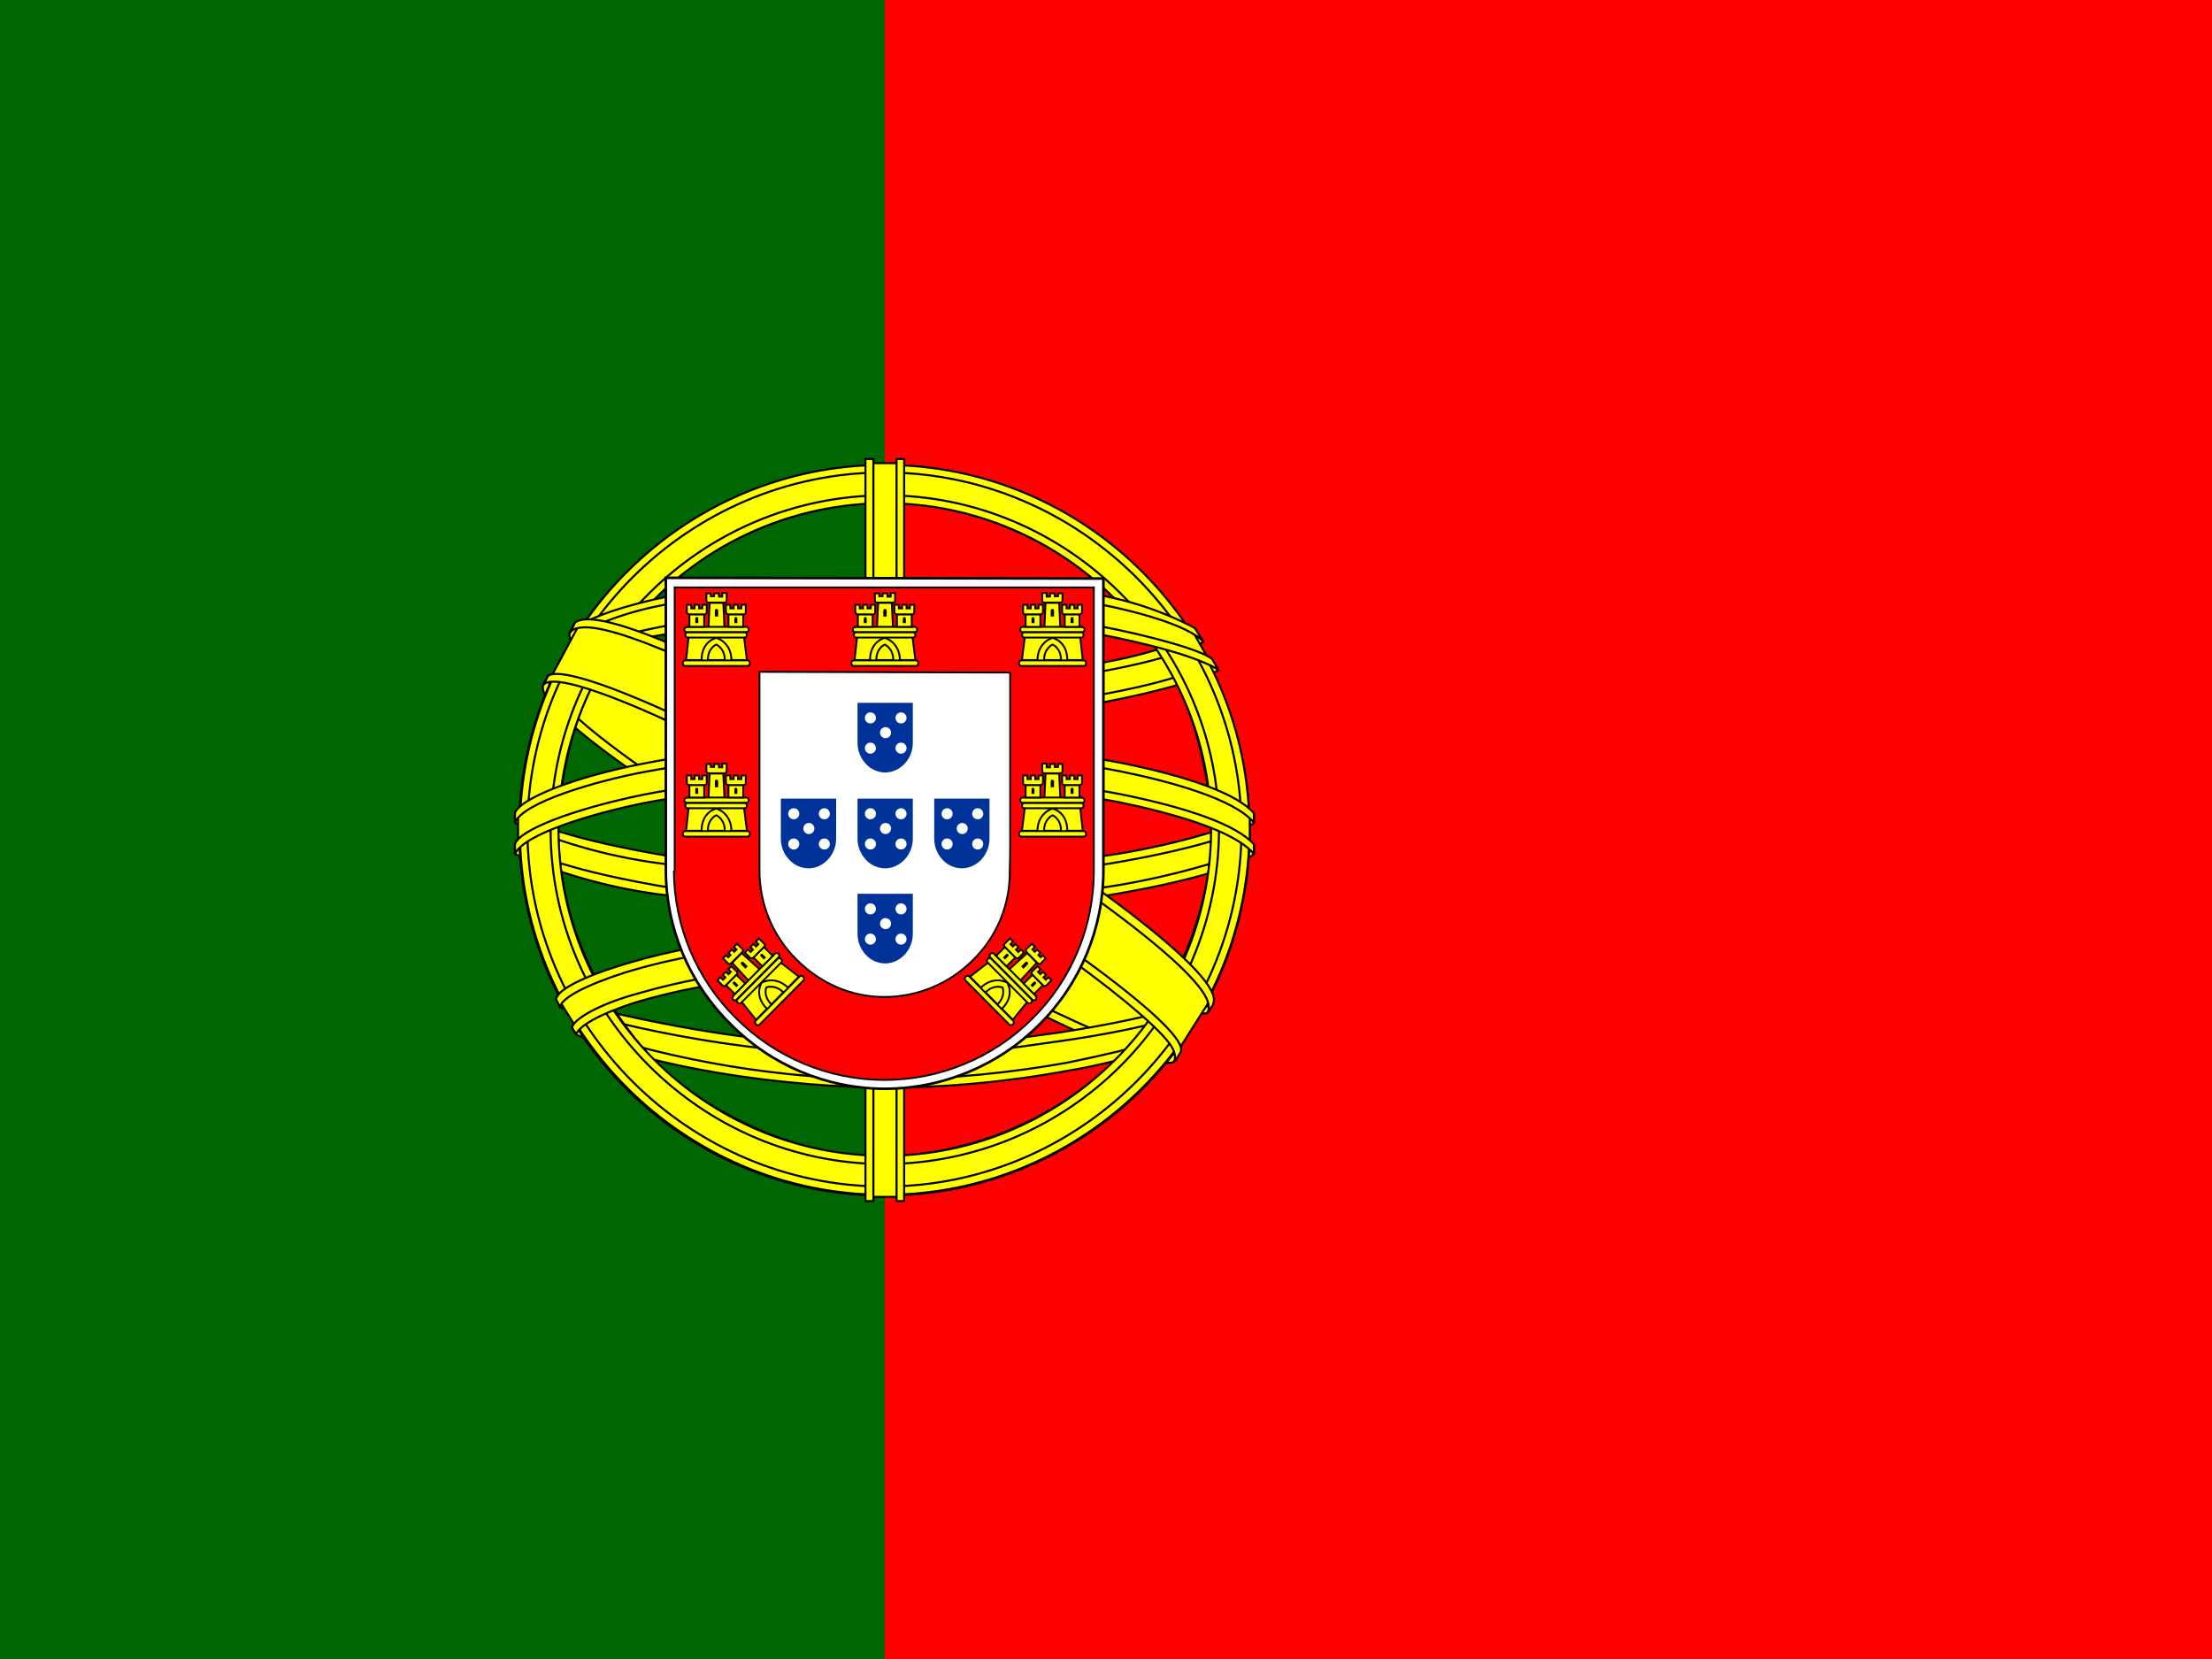
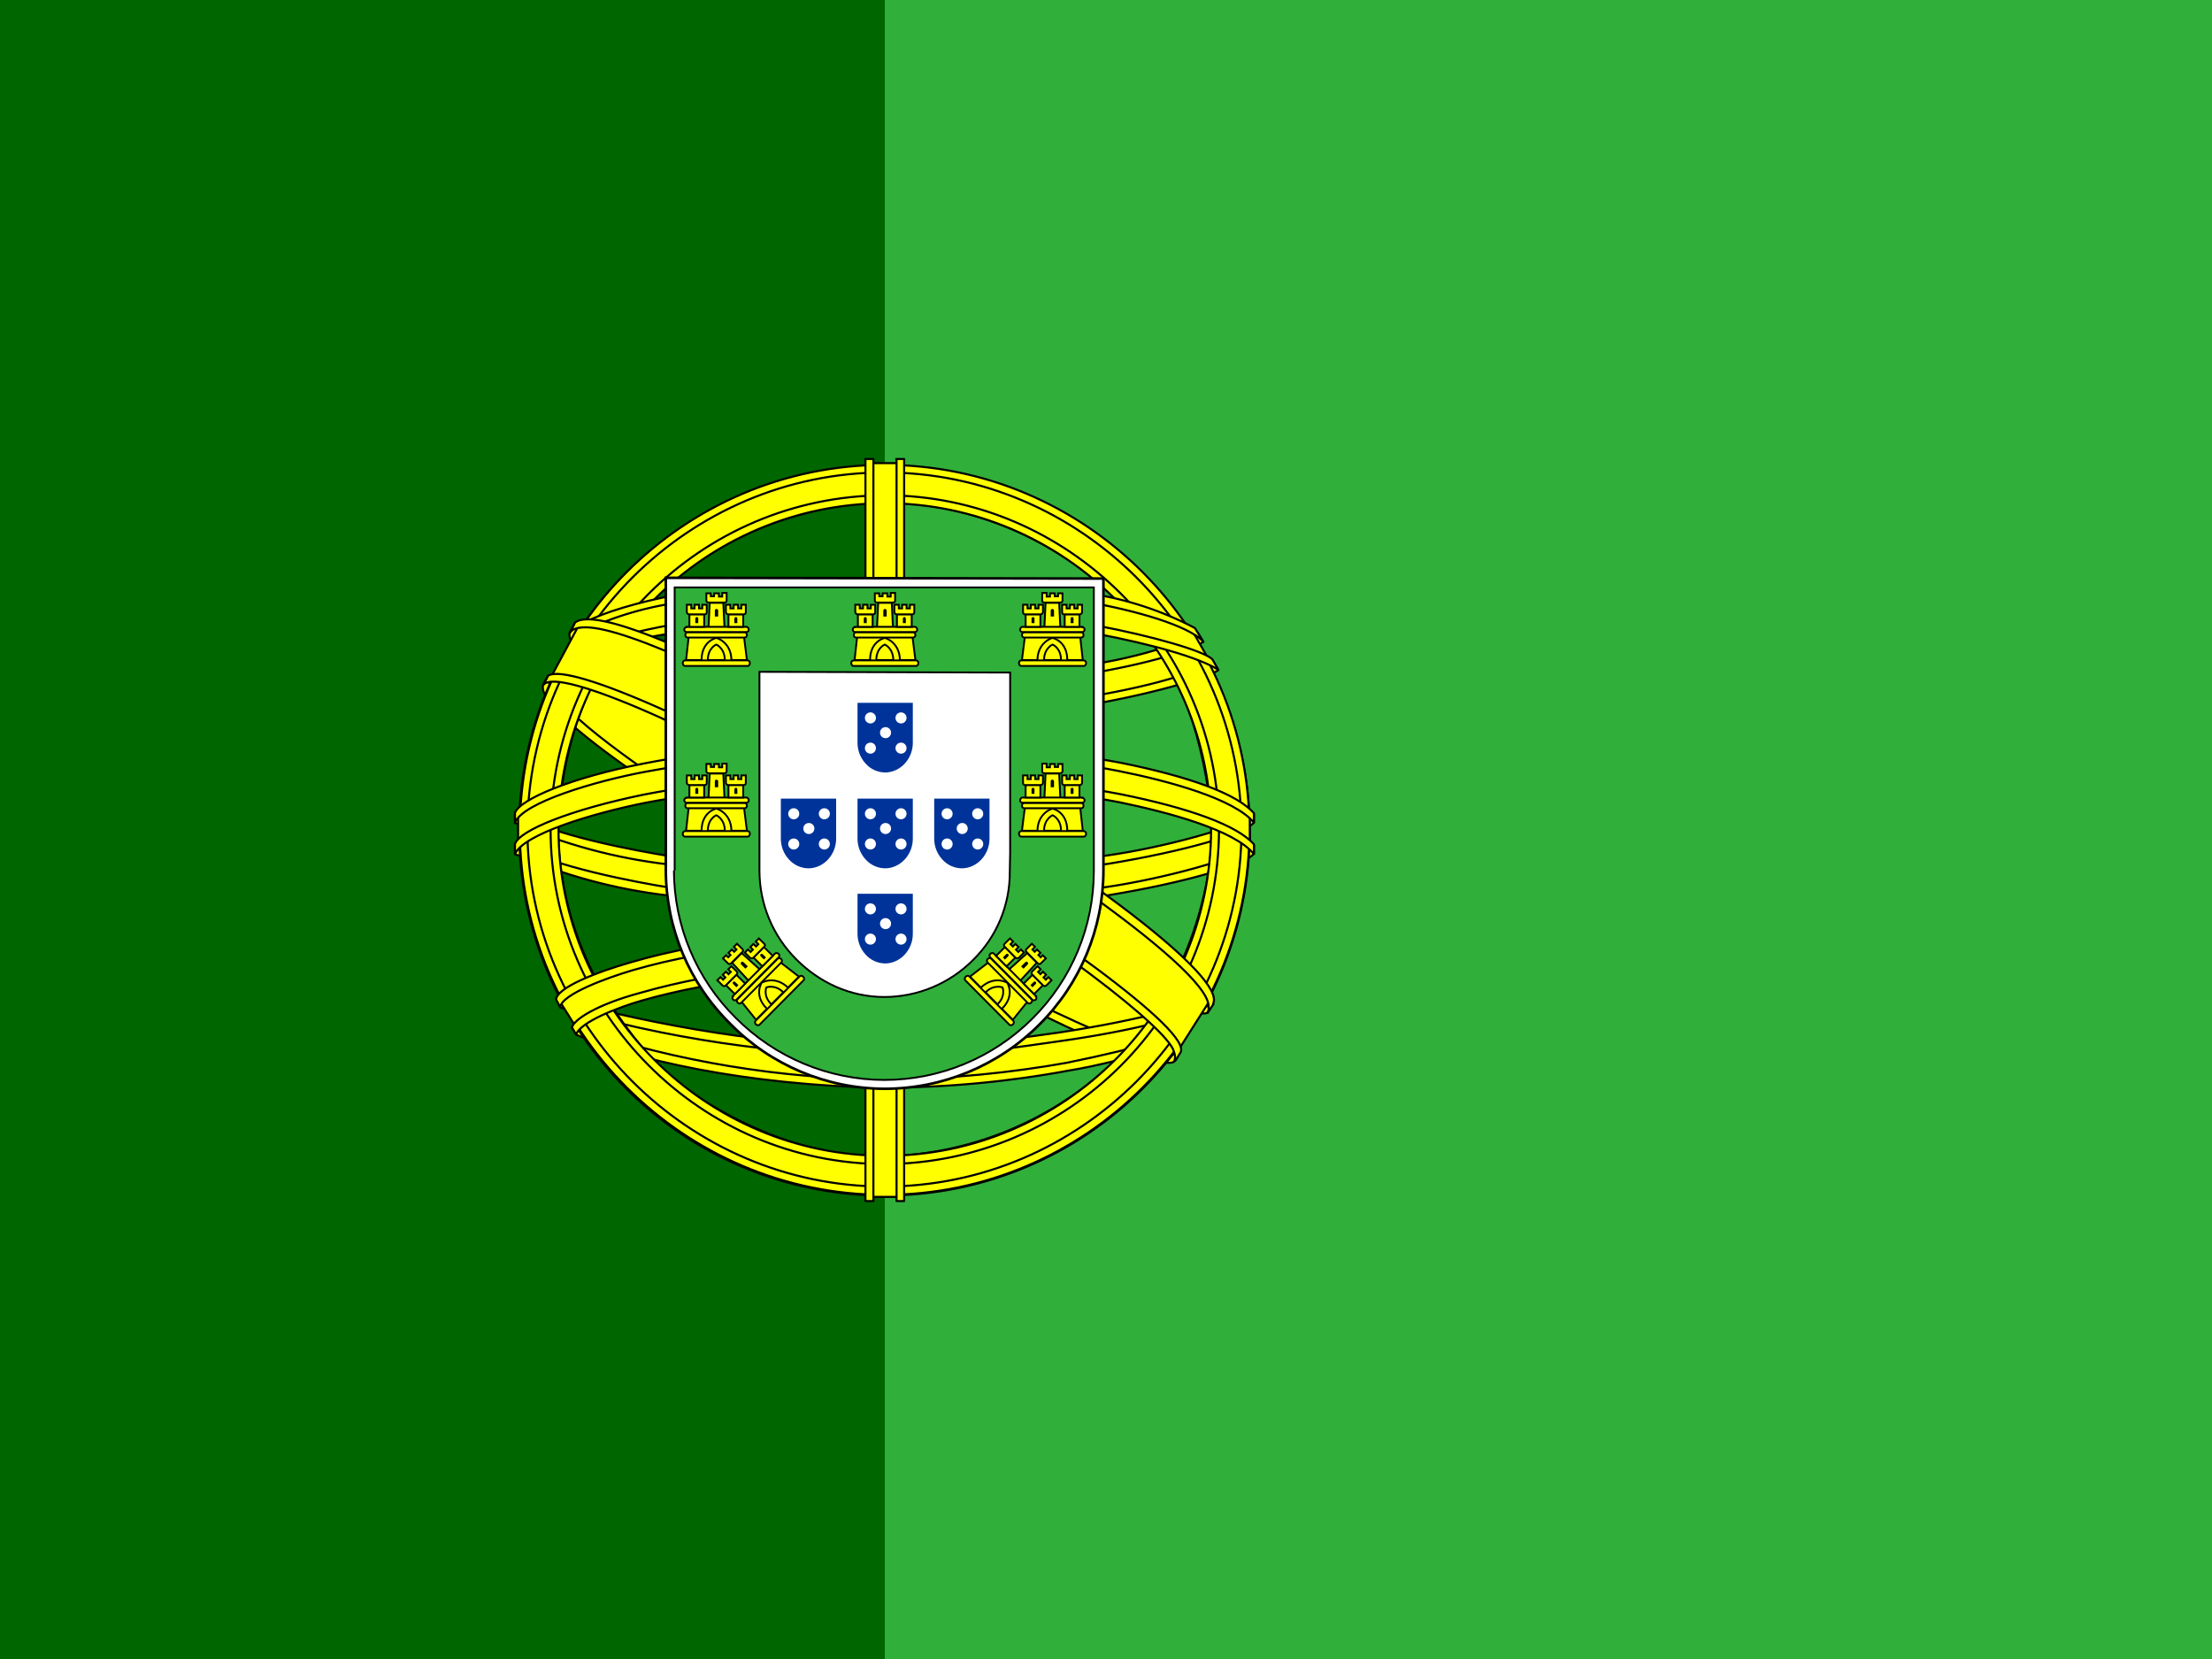
<svg xmlns="http://www.w3.org/2000/svg" xmlns:xlink="http://www.w3.org/1999/xlink" id="flag-icon-css-pt" width="640" height="480">
-   <path fill="red" d="M256 0h384v480H256z" />
+   <path fill="#30AF3B" d="M256 0h384v480H256z" />
  <path fill="#060" d="M0 0h256v480H0z" />
  <g fill="#ff0" fill-rule="evenodd" stroke="#000" stroke-linecap="round" stroke-linejoin="round" stroke-width=".6">
    <path d="M339.5 306.2c-32.3-1-180-93.2-181-108l8.1-13.5c14.7 21.3 165.7 111 180.6 107.8l-7.7 13.7" />
    <path d="M164.9 182.8c-2.9 7.8 38.6 33.4 88.4 63.8 49.9 30.3 92.9 49 96 46.4l1.5-2.8c-.6 1-2 1.3-4.3.6-13.5-3.9-48.6-20-92.1-46.4-43.6-26.4-81.4-50.7-87.3-61a6.3 6.3 0 0 1-.6-3.1h-.2l-1.2 2.2-.2.3zm175.3 123.8c-.5 1-1.6 1-3.5.8-12-1.3-48.6-19.1-91.9-45-50.4-30.2-92-57.6-87.4-64.8l1.2-2.2.2.1c-4 12.2 82.1 61.4 87.2 64.6 49.8 30.8 91.8 48.9 95.5 44.2l-1.3 2.3z" />
    <path d="M256.2 207.2c32.2-.3 72-4.4 95-13.6l-5-8c-13.5 7.5-53.5 12.5-90.3 13.2-43.4-.4-74.1-4.5-89.5-14.8l-4.6 8.6c28.2 12 57.2 14.5 94.4 14.6" />
    <path d="M352.5 193.8c-.8 1.3-15.8 6.4-37.8 10.2-14.9 2.3-34.3 4.3-58.6 4.3a416.1 416.1 0 0 1-56.2-3.6c-23.1-3.6-35-8.6-39.5-10.4l1.1-2.2c12.7 5 24.7 8 38.7 10.2A411.5 411.5 0 0 0 256 206a391.8 391.8 0 0 0 58.3-4.3c22.5-3.7 34.8-8.4 36.6-10.5l1.6 2.7zm-4.4-8.1c-2.4 2-14.6 6.3-36 9.7a388.2 388.2 0 0 1-55.8 4c-22 0-40.1-1.6-53.8-3.6-21.8-2.8-33.4-8-37.6-9.4l1.3-2.2c3.3 1.7 14.4 6.2 36.5 9.3a385 385 0 0 0 53.6 3.4 384 384 0 0 0 55.4-4c21.5-3 33.1-8.4 34.9-9.8l1.5 2.6zM150.3 246c19.8 10.7 63.9 16 105.6 16.4 38 .1 87.4-5.8 105.9-15.6l-.5-10.7c-5.8 9-58.8 17.7-105.8 17.4-47-.4-90.7-7.6-105.3-17v9.5" />
    <path d="M362.8 244.5v2.5c-2.8 3.4-20.2 8.4-42 12a434 434 0 0 1-65.4 4.4c-25.7 0-46.2-1.8-62-4.3a155 155 0 0 1-44.4-12v-2.9c9.7 6.4 35.9 11.2 44.7 12.6 15.8 2.4 36.1 4.2 61.7 4.2 26.9 0 48.4-1.9 65-4.4 15.7-2.3 38-8.2 42.4-12.1zm0-9v2.5c-2.8 3.3-20.2 8.3-42 11.9a434 434 0 0 1-65.4 4.5c-25.7 0-46.1-1.9-62-4.3a155 155 0 0 1-44.4-12v-3c9.7 6.5 36 11.2 44.7 12.6a408 408 0 0 0 61.7 4.3c26.9 0 48.5-2 65-4.5 15.7-2.2 38-8.1 42.4-12zm-107 68.8c-45.6-.2-84.7-12.4-93-14.4l6 9.4a249.8 249.8 0 0 0 87.4 14.3c34.7-1 65-3.7 86.3-14.1l6.2-9.8c-14.5 6.9-64 14.6-93 14.6" />
    <path d="M344.9 297.3a143 143 0 0 1-2.8 4c-10 3.6-26 7.4-32.6 8.4a295.5 295.5 0 0 1-53.7 5c-40.4-.6-73.5-8.5-89-15.3l-1.3-2.1.2-.4 2.1.9a286.5 286.5 0 0 0 88.2 14.5c18.8 0 37.5-2.1 52.6-4.8 23.2-4.7 32.6-8.2 35.5-9.8l.7-.4zm5.3-8.8a287.2 287.2 0 0 1-2 3.5c-5.4 2-20 6.2-41.3 9.2-14 1.9-22.7 3.8-50.6 4.3a347.4 347.4 0 0 1-94.2-14L161 289c30.3 8 61.3 13.5 95.4 14 25.5-.5 36.4-2.4 50.3-4.3 24.8-3.8 37.3-8 41-9.1a2.9 2.9 0 0 0 0-.2l2.6-1z" />
    <path d="M350.8 237.6c.1 30-15.3 57-27.6 68.8a99.3 99.3 0 0 1-67.8 28.2c-30.3.5-58.8-19.2-66.5-27.9-15-17-27.1-38.4-27.5-67.4 1.8-32.8 14.7-55.6 33.3-71.3a99.6 99.6 0 0 1 64.2-22.7 98.2 98.2 0 0 1 71 35.6c12.5 15.2 18 31.7 20.9 56.7zM255.6 135a106 106 0 0 1 106 105.2 105.6 105.6 0 1 1-211.4 0c-.1-58 47.3-105.2 105.4-105.2" />
    <path d="M255.9 134.5c58.2 0 105.6 47.4 105.6 105.6S314.1 345.7 256 345.7s-105.6-47.4-105.6-105.6c0-58.2 47.4-105.6 105.6-105.6zM152.6 240c0 56.8 46.7 103.3 103.3 103.3 56.6 0 103.3-46.5 103.3-103.3s-46.7-103.3-103.3-103.3-103.3 46.5-103.3 103.3z" />
    <path d="M256 143.3c53 0 96.7 43.5 96.7 96.7a97.1 97.1 0 0 1-96.7 96.8c-53 0-96.7-43.6-96.7-96.8a97.1 97.1 0 0 1 96.7-96.7zM161.6 240c0 52 42.6 94.4 94.4 94.4s94.4-42.5 94.4-94.4c0-52-42.6-94.4-94.4-94.4a94.8 94.8 0 0 0-94.4 94.4z" />
    <path d="M260.3 134h-9.1v212.3h9z" />
    <path d="M259.3 132.8h2.3v214.7h-2.2V132.8zm-9 0h2.4v214.7h-2.3V132.8z" />
    <path d="M361.6 244.2v-7.8l-6.4-6-36.3-9.6-52.2-5.3-63 3.2-44.8 10.6-9 6.7v7.9l22.9-10.3 54.4-8.5h52.3l38.4 4.2 26.6 6.4z" />
    <path d="M256 223.8c24.9 0 49 2.3 68.3 6 19.8 4 33.7 9 38.5 14.5v2.8c-5.8-7-24.5-12-39-15-19-3.6-43-6-67.9-6-26.1 0-50.5 2.6-69.3 6.2-15 3-35.1 9-37.6 14.8v-2.9c1.3-4 16.3-10 37.3-14.3 18.9-3.7 43.3-6.1 69.6-6.1zm0-9.1c24.9 0 49.1 2.4 68.3 6 19.8 4 33.7 9 38.5 14.6v2.7c-5.8-6.9-24.5-12-39-14.9-19-3.7-43-6-67.9-6a376 376 0 0 0-69.2 6.2c-14.5 2.7-35.4 8.9-37.7 14.7v-2.8c1.4-4 16.6-10.3 37.3-14.3 19-3.7 43.3-6.2 69.7-6.2zm-.6-46.2c39.3-.2 73.6 5.5 89.3 13.5l5.7 10c-13.6-7.4-50.6-15-94.9-14-36.1.3-74.7 4-94 14.4l6.8-11.4c15.9-8.3 53.3-12.5 87.1-12.5" />
    <path d="M256 176.7c22.4-.1 44 1.2 61.3 4.3 16 3 31.3 7.4 33.5 9.8l1.7 3c-5.3-3.4-18.6-7.3-35.6-10.5s-38.7-4.3-61-4.2c-25.3-.1-45 1.2-61.8 4.2a108.9 108.9 0 0 0-33.3 10.3l1.7-3.1c6-3 15.3-6.7 31.1-9.6 17.5-3.2 37.4-4.1 62.4-4.2zm0-9c21.4-.2 42.6 1 59.1 4a96 96 0 0 1 30.6 10l2.5 4c-4.2-4.7-20-9.2-34.1-11.6-16.4-2.9-36.7-4-58.1-4.2-22.6.1-43.4 1.5-59.5 4.4a97.3 97.3 0 0 0-29.6 9.1l2.2-3.3c5.8-3 15.2-5.8 27-8.1a357 357 0 0 1 59.9-4.4zM308.4 284a276.4 276.4 0 0 0-52.5-4c-65.5.8-86.6 13.5-89.2 17.3l-5-8c16.8-12 52.4-18.8 94.6-18.2 21.9.4 40.8 1.9 56.6 5l-4.5 8" />
    <path d="M255.6 278.9c18.2.3 36 1 53.3 4.2l-1.2 2.2c-16-3-33.2-4-52-4-24.3-.2-48.7 2.1-70 8.2-6.7 1.9-17.8 6.2-19 9.8l-1.2-2c.4-2.2 7-6.6 19.6-10 24.4-7 47.2-8.3 70.5-8.4zm.8-9.2a327 327 0 0 1 57.3 5l-1.3 2.3a299 299 0 0 0-56-4.9c-24.2 0-49.9 1.8-73.3 8.6-7.5 2.2-20.6 7-21 10.7l-1.2-2.2c.2-3.4 11.5-7.9 21.7-10.8 23.5-6.9 49.3-8.6 73.8-8.7z" />
    <path d="M349.4 290.5l-7.8 12.3-22.7-20.1-58.6-39.5-66.2-36.3-34.3-11.7 7.3-13.6 2.5-1.3 21.3 5.3 70.4 36.3 40.6 25.6L336 272l13.9 16z" />
    <path d="M158.6 195.5c6-4 50.2 15.6 96.6 43.6 46.1 28 90.3 59.6 86.3 65.5l-1.3 2.1-.6.5c.1-.1.8-1 0-3.1-2-6.5-33.4-31.5-85.3-62.9-50.7-30.1-92.9-48.3-97-43.1l1.3-2.6zM351 290.4c3.8-7.6-37.2-38.5-88.1-68.6-52-29.5-89.6-46.9-96.5-41.7L165 183c0 .1 0-.2.4-.5 1.2-1 3.3-1 4.2-1 11.8.2 45.5 15.7 92.8 42.8 20.8 12 87.6 55 87.3 67 0 1 .1 1.2-.3 1.8l1.7-2.6z" />
  </g>
  <g transform="translate(0 26.7) scale(1.06667)">
    <path fill="#fff" stroke="#000" stroke-width=".7" d="M180.6 211a58.7 58.7 0 0 0 17.5 41.7 59 59 0 0 0 41.8 17.6 59.4 59.4 0 0 0 42-17.4 59 59 0 0 0 17.4-41.8v-79.2l-118.7-.2V211z" />
-     <path fill="red" stroke="#000" stroke-width=".5" d="M182.8 211.1a56.4 56.4 0 0 0 16.8 40 57 57 0 0 0 40.2 16.8 56.9 56.9 0 0 0 40.2-16.6 56.4 56.4 0 0 0 16.7-40v-77H183v76.8m91-53.7v48.9l-.1 5.1a33.2 33.2 0 0 1-10 24 34 34 0 0 1-24 10c-9.4 0-17.7-4-23.9-10.2a34 34 0 0 1-10-24v-54l68 .2z" />
+     <path fill="#30AF3B" stroke="#000" stroke-width=".5" d="M182.8 211.1a56.4 56.4 0 0 0 16.8 40 57 57 0 0 0 40.2 16.8 56.9 56.9 0 0 0 40.2-16.6 56.4 56.4 0 0 0 16.7-40v-77H183v76.8m91-53.7v48.9l-.1 5.1a33.2 33.2 0 0 1-10 24 34 34 0 0 1-24 10c-9.4 0-17.7-4-23.9-10.2a34 34 0 0 1-10-24v-54l68 .2z" />
    <g id="e">
      <g id="d" fill="#ff0" stroke="#000" stroke-width=".5">
        <path stroke="none" d="M190.2 154.4c.1-5.5 4-6.8 4-6.8.1 0 4.3 1.4 4.3 6.9h-8.3" />
        <path d="M186.8 147.7l-.7 6.3h4.2c0-5.2 4-6 4-6 .1 0 4 1.1 4.1 6h4.2l-.8-6.4h-15zm-1 6.4h17c.3 0 .6.3.6.7 0 .5-.3.8-.6.8h-17c-.3 0-.6-.3-.6-.8 0-.4.3-.7.7-.7z" />
        <path d="M192 154c0-3.3 2.3-4.2 2.3-4.2s2.3 1 2.3 4.2H192m-5.8-9h16.3c.3 0 .6.4.6.8 0 .3-.3.6-.6.6h-16.3c-.3 0-.6-.3-.6-.7 0-.3.3-.6.6-.6zm.4 1.5H202c.3 0 .6.3.6.7 0 .4-.3.7-.6.7h-15.5c-.4 0-.6-.3-.6-.7 0-.4.2-.7.6-.7zm5-10.6h1.2v.8h.9v-.8h1.3v.9h.9v-1h1.2v2c0 .4-.2.6-.5.6h-4.4c-.3 0-.6-.2-.6-.5v-2zm4.6 2.7l.3 6.4h-4.3l.3-6.5h3.7" />
        <path id="a" d="M191 141.6v3.4h-4v-3.4h4z" />
        <use width="100%" height="100%" x="10.6" xlink:href="#a" />
        <path id="b" d="M186.3 139h1.2v1h.9v-1h1.2v1h.9v-1h1.2v2c0 .4-.2.6-.5.6h-4.3c-.3 0-.6-.3-.6-.6v-2z" />
        <use width="100%" height="100%" x="10.6" xlink:href="#b" />
        <path fill="#000" stroke="none" d="M193.9 140.6c0-.6.9-.6.9 0v1.6h-.9v-1.6" />
        <path id="c" fill="#000" stroke="none" d="M188.6 142.8c0-.6.8-.6.8 0v1.2h-.8v-1.2" />
        <use width="100%" height="100%" x="10.6" xlink:href="#c" />
      </g>
      <use width="100%" height="100%" y="46.3" xlink:href="#d" />
      <use width="100%" height="100%" transform="rotate(-45.2 312.8 180)" xlink:href="#d" />
    </g>
    <use width="100%" height="100%" x="45.7" xlink:href="#d" />
    <use width="100%" height="100%" transform="matrix(-1 0 0 1 479.8 0)" xlink:href="#e" />
    <g id="f" fill="#fff">
      <path fill="#039" d="M232.6 202.4a8.3 8.3 0 0 0 2.2 5.7 7.2 7.2 0 0 0 5.3 2.4c2.1 0 4-1 5.3-2.4a8.3 8.3 0 0 0 2.2-5.7v-10.8h-15v10.8" />
      <circle cx="236.1" cy="195.7" r="1.5" />
      <circle cx="244.4" cy="195.7" r="1.5" />
      <circle cx="240.2" cy="199.7" r="1.5" />
      <circle cx="236.1" cy="203.9" r="1.5" />
      <circle cx="244.4" cy="203.9" r="1.5" />
    </g>
    <use width="100%" height="100%" y="-26" xlink:href="#f" />
    <use width="100%" height="100%" x="-20.8" xlink:href="#f" />
    <use width="100%" height="100%" x="20.8" xlink:href="#f" />
    <use width="100%" height="100%" y="25.8" xlink:href="#f" />
  </g>
</svg>
